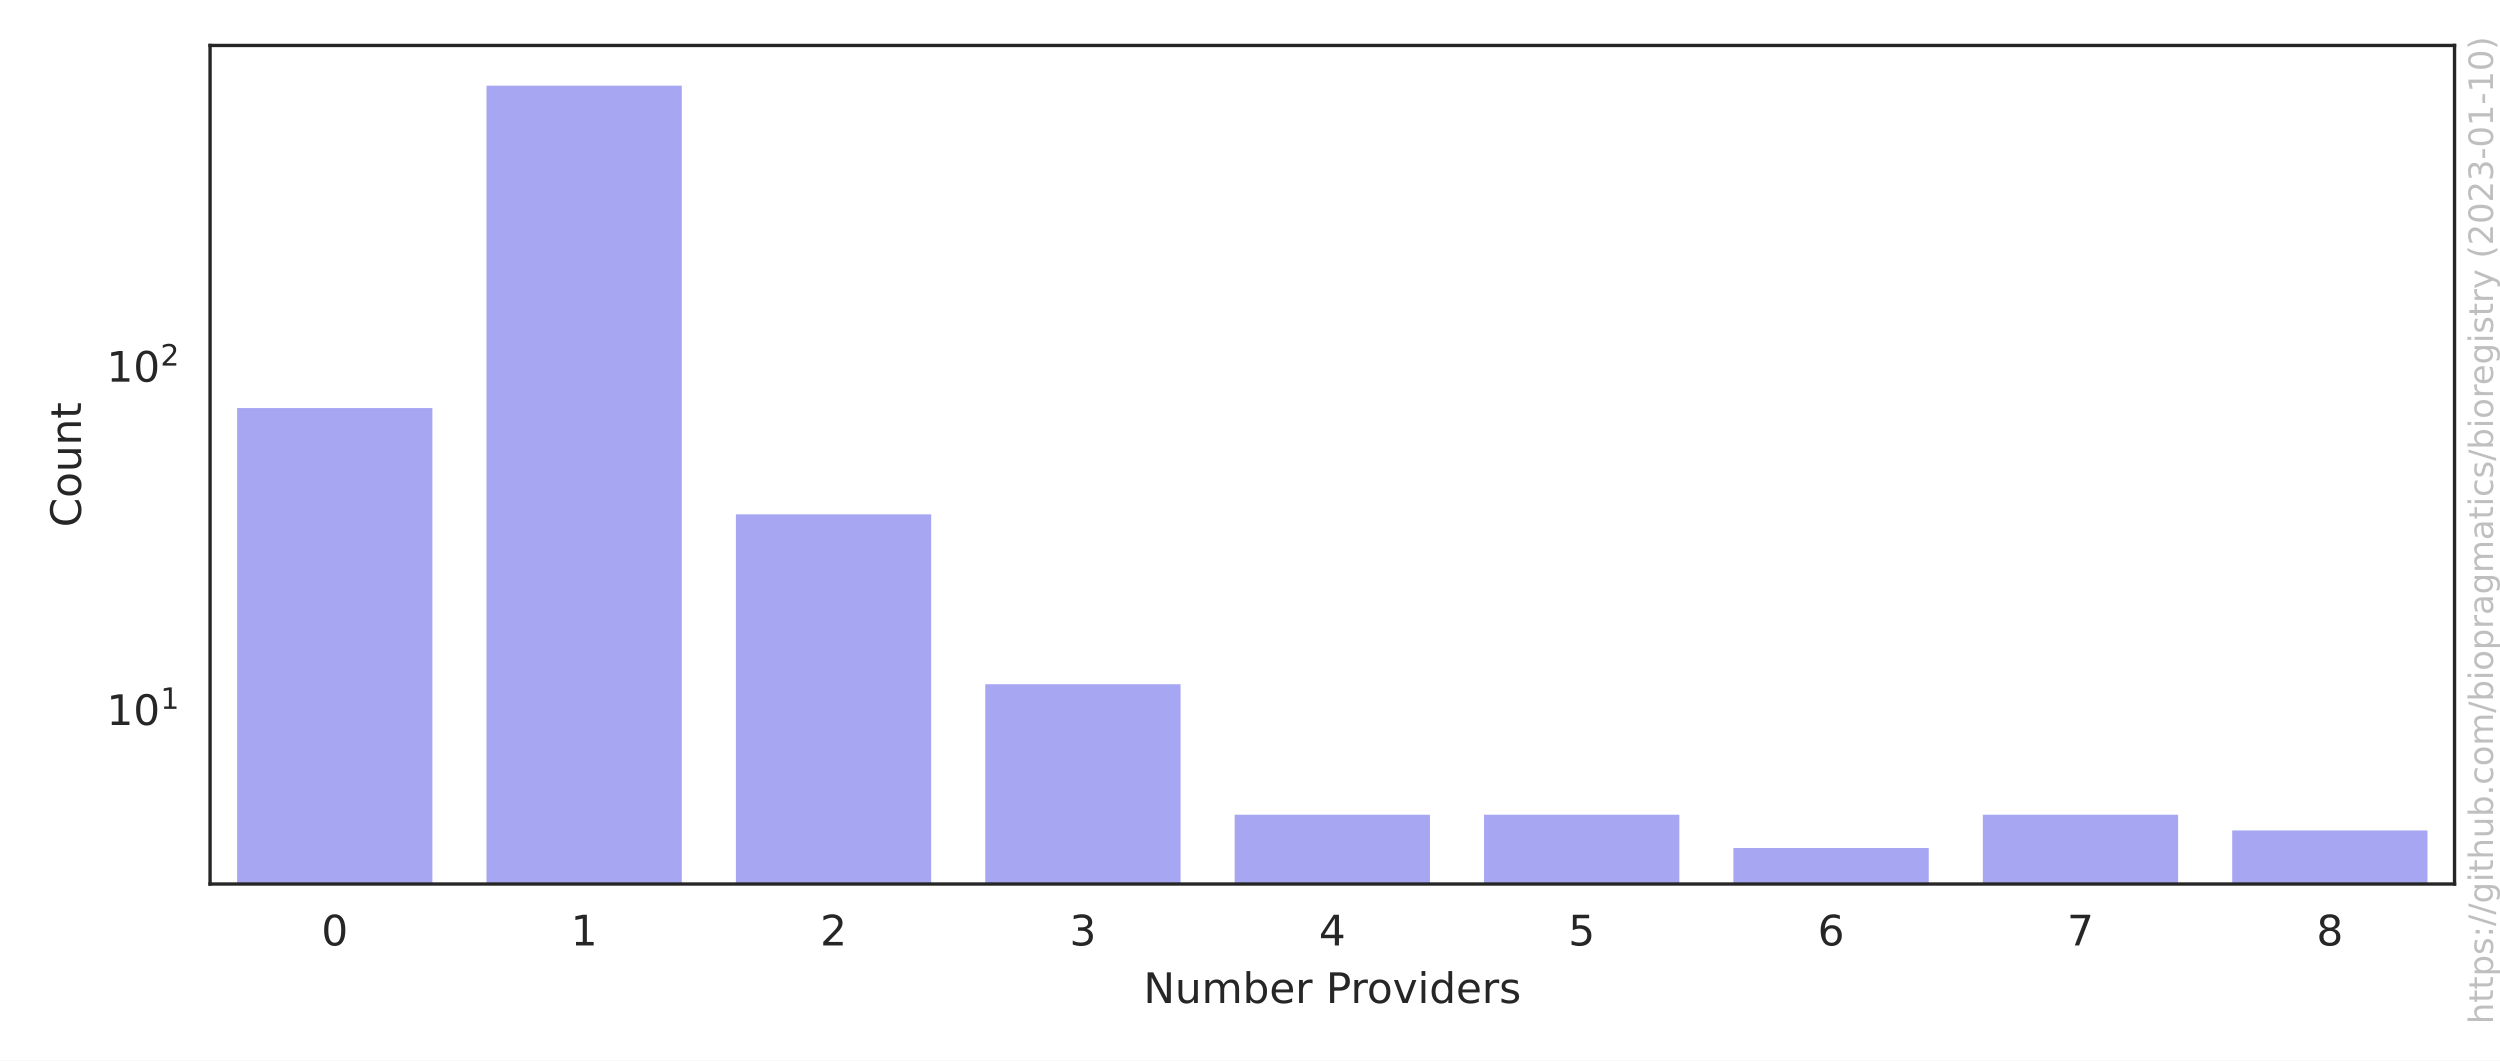
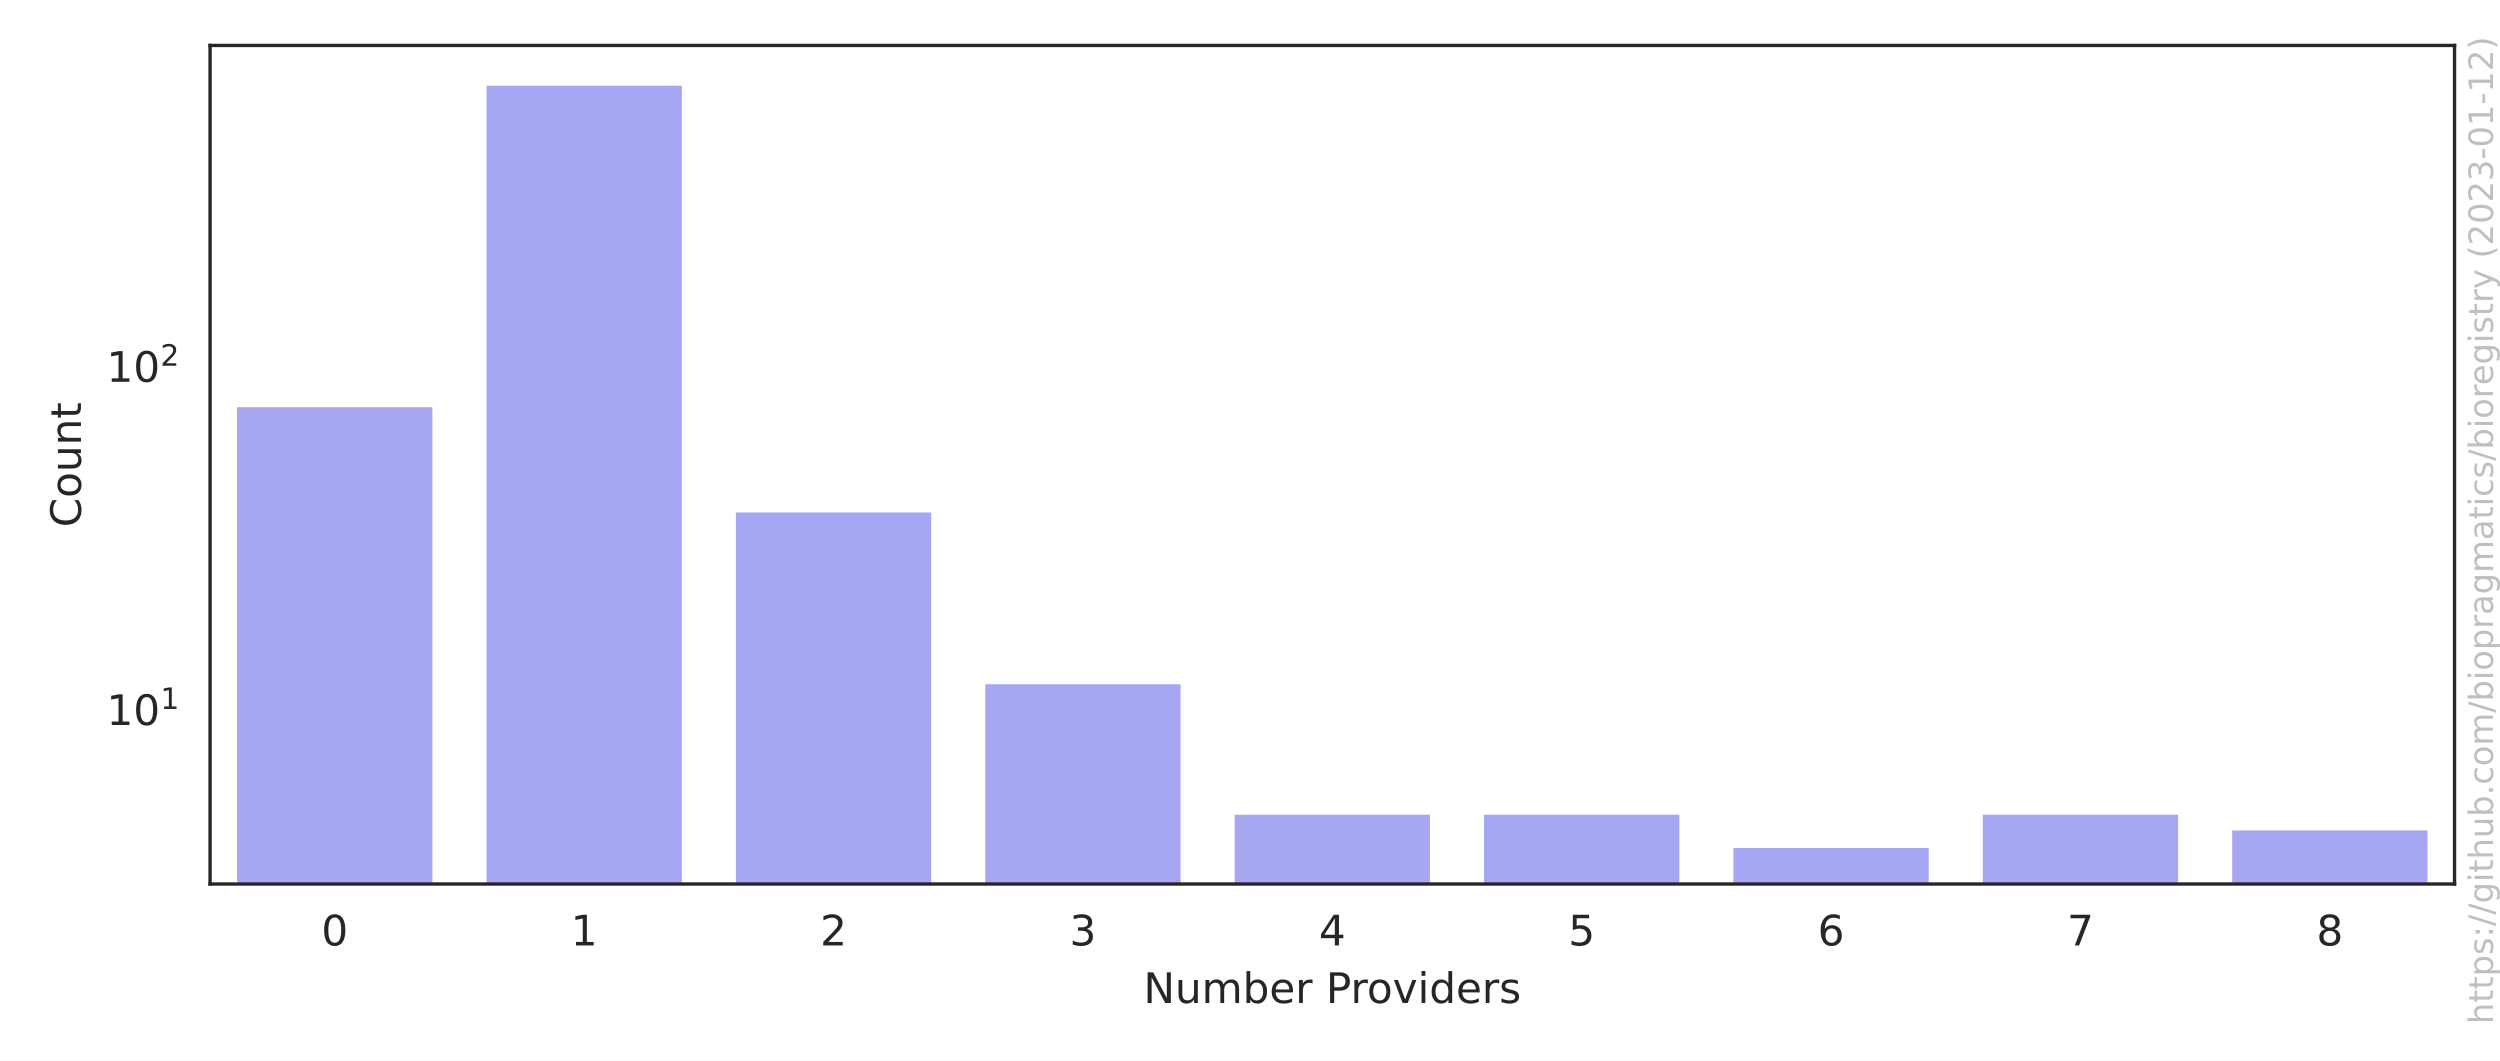
<svg xmlns="http://www.w3.org/2000/svg" xmlns:xlink="http://www.w3.org/1999/xlink" width="594pt" height="252pt" viewBox="0 0 594 252" version="1.1">
  <defs>
    <style type="text/css">*{stroke-linejoin: round; stroke-linecap: butt}</style>
  </defs>
  <g id="figure_1">
    <g id="patch_1">
      <path d="M 0 252  L 594 252  L 594 0  L 0 0  z " style="fill: #ffffff" />
    </g>
    <g id="axes_1">
      <g id="patch_2">
        <path d="M 49.913 210.04  L 583.2 210.04  L 583.2 10.8  L 49.913 10.8  z " style="fill: #ffffff" />
      </g>
      <g id="matplotlib.axis_1">
        <g id="xtick_1">
          <g id="text_1">
            <g style="fill: #262626" transform="translate(76.35851 224.6384) scale(0.1 -0.1)">
              <defs>
                <path id="DejaVuSans-30" d="M 2034 4250  Q 1547 4250 1301 3770  Q 1056 3291 1056 2328  Q 1056 1369 1301 889  Q 1547 409 2034 409  Q 2525 409 2770 889  Q 3016 1369 3016 2328  Q 3016 3291 2770 3770  Q 2525 4250 2034 4250  z M 2034 4750  Q 2819 4750 3233 4129  Q 3647 3509 3647 2328  Q 3647 1150 3233 529  Q 2819 -91 2034 -91  Q 1250 -91 836 529  Q 422 1150 422 2328  Q 422 3509 836 4129  Q 1250 4750 2034 4750  z " transform="scale(0.015625)" />
              </defs>
              <use xlink:href="#DejaVuSans-30" />
            </g>
          </g>
        </g>
        <g id="xtick_2">
          <g id="text_2">
            <g style="fill: #262626" transform="translate(135.6127 224.6384) scale(0.1 -0.1)">
              <defs>
                <path id="DejaVuSans-31" d="M 794 531  L 1825 531  L 1825 4091  L 703 3866  L 703 4441  L 1819 4666  L 2450 4666  L 2450 531  L 3481 531  L 3481 0  L 794 0  L 794 531  z " transform="scale(0.015625)" />
              </defs>
              <use xlink:href="#DejaVuSans-31" />
            </g>
          </g>
        </g>
        <g id="xtick_3">
          <g id="text_3">
            <g style="fill: #262626" transform="translate(194.8668 224.6384) scale(0.1 -0.1)">
              <defs>
                <path id="DejaVuSans-32" d="M 1228 531  L 3431 531  L 3431 0  L 469 0  L 469 531  Q 828 903 1448 1529  Q 2069 2156 2228 2338  Q 2531 2678 2651 2914  Q 2772 3150 2772 3378  Q 2772 3750 2511 3984  Q 2250 4219 1831 4219  Q 1534 4219 1204 4116  Q 875 4013 500 3803  L 500 4441  Q 881 4594 1212 4672  Q 1544 4750 1819 4750  Q 2544 4750 2975 4387  Q 3406 4025 3406 3419  Q 3406 3131 3298 2873  Q 3191 2616 2906 2266  Q 2828 2175 2409 1742  Q 1991 1309 1228 531  z " transform="scale(0.015625)" />
              </defs>
              <use xlink:href="#DejaVuSans-32" />
            </g>
          </g>
        </g>
        <g id="xtick_4">
          <g id="text_4">
            <g style="fill: #262626" transform="translate(254.1209 224.6384) scale(0.1 -0.1)">
              <defs>
                <path id="DejaVuSans-33" d="M 2597 2516  Q 3050 2419 3304 2112  Q 3559 1806 3559 1356  Q 3559 666 3084 287  Q 2609 -91 1734 -91  Q 1441 -91 1130 -33  Q 819 25 488 141  L 488 750  Q 750 597 1062 519  Q 1375 441 1716 441  Q 2309 441 2620 675  Q 2931 909 2931 1356  Q 2931 1769 2642 2001  Q 2353 2234 1838 2234  L 1294 2234  L 1294 2753  L 1863 2753  Q 2328 2753 2575 2939  Q 2822 3125 2822 3475  Q 2822 3834 2567 4026  Q 2313 4219 1838 4219  Q 1578 4219 1281 4162  Q 984 4106 628 3988  L 628 4550  Q 988 4650 1302 4700  Q 1616 4750 1894 4750  Q 2613 4750 3031 4423  Q 3450 4097 3450 3541  Q 3450 3153 3228 2886  Q 3006 2619 2597 2516  z " transform="scale(0.015625)" />
              </defs>
              <use xlink:href="#DejaVuSans-33" />
            </g>
          </g>
        </g>
        <g id="xtick_5">
          <g id="text_5">
            <g style="fill: #262626" transform="translate(313.3751 224.6384) scale(0.1 -0.1)">
              <defs>
                <path id="DejaVuSans-34" d="M 2419 4116  L 825 1625  L 2419 1625  L 2419 4116  z M 2253 4666  L 3047 4666  L 3047 1625  L 3713 1625  L 3713 1100  L 3047 1100  L 3047 0  L 2419 0  L 2419 1100  L 313 1100  L 313 1709  L 2253 4666  z " transform="scale(0.015625)" />
              </defs>
              <use xlink:href="#DejaVuSans-34" />
            </g>
          </g>
        </g>
        <g id="xtick_6">
          <g id="text_6">
            <g style="fill: #262626" transform="translate(372.6292 224.6384) scale(0.1 -0.1)">
              <defs>
                <path id="DejaVuSans-35" d="M 691 4666  L 3169 4666  L 3169 4134  L 1269 4134  L 1269 2991  Q 1406 3038 1543 3061  Q 1681 3084 1819 3084  Q 2600 3084 3056 2656  Q 3513 2228 3513 1497  Q 3513 744 3044 326  Q 2575 -91 1722 -91  Q 1428 -91 1123 -41  Q 819 9 494 109  L 494 744  Q 775 591 1075 516  Q 1375 441 1709 441  Q 2250 441 2565 725  Q 2881 1009 2881 1497  Q 2881 1984 2565 2268  Q 2250 2553 1709 2553  Q 1456 2553 1204 2497  Q 953 2441 691 2322  L 691 4666  z " transform="scale(0.015625)" />
              </defs>
              <use xlink:href="#DejaVuSans-35" />
            </g>
          </g>
        </g>
        <g id="xtick_7">
          <g id="text_7">
            <g style="fill: #262626" transform="translate(431.8834 224.6384) scale(0.1 -0.1)">
              <defs>
                <path id="DejaVuSans-36" d="M 2113 2584  Q 1688 2584 1439 2293  Q 1191 2003 1191 1497  Q 1191 994 1439 701  Q 1688 409 2113 409  Q 2538 409 2786 701  Q 3034 994 3034 1497  Q 3034 2003 2786 2293  Q 2538 2584 2113 2584  z M 3366 4563  L 3366 3988  Q 3128 4100 2886 4159  Q 2644 4219 2406 4219  Q 1781 4219 1451 3797  Q 1122 3375 1075 2522  Q 1259 2794 1537 2939  Q 1816 3084 2150 3084  Q 2853 3084 3261 2657  Q 3669 2231 3669 1497  Q 3669 778 3244 343  Q 2819 -91 2113 -91  Q 1303 -91 875 529  Q 447 1150 447 2328  Q 447 3434 972 4092  Q 1497 4750 2381 4750  Q 2619 4750 2861 4703  Q 3103 4656 3366 4563  z " transform="scale(0.015625)" />
              </defs>
              <use xlink:href="#DejaVuSans-36" />
            </g>
          </g>
        </g>
        <g id="xtick_8">
          <g id="text_8">
            <g style="fill: #262626" transform="translate(491.1375 224.6384) scale(0.1 -0.1)">
              <defs>
                <path id="DejaVuSans-37" d="M 525 4666  L 3525 4666  L 3525 4397  L 1831 0  L 1172 0  L 2766 4134  L 525 4134  L 525 4666  z " transform="scale(0.015625)" />
              </defs>
              <use xlink:href="#DejaVuSans-37" />
            </g>
          </g>
        </g>
        <g id="xtick_9">
          <g id="text_9">
            <g style="fill: #262626" transform="translate(550.3917 224.6384) scale(0.1 -0.1)">
              <defs>
                <path id="DejaVuSans-38" d="M 2034 2216  Q 1584 2216 1326 1975  Q 1069 1734 1069 1313  Q 1069 891 1326 650  Q 1584 409 2034 409  Q 2484 409 2743 651  Q 3003 894 3003 1313  Q 3003 1734 2745 1975  Q 2488 2216 2034 2216  z M 1403 2484  Q 997 2584 770 2862  Q 544 3141 544 3541  Q 544 4100 942 4425  Q 1341 4750 2034 4750  Q 2731 4750 3128 4425  Q 3525 4100 3525 3541  Q 3525 3141 3298 2862  Q 3072 2584 2669 2484  Q 3125 2378 3379 2068  Q 3634 1759 3634 1313  Q 3634 634 3220 271  Q 2806 -91 2034 -91  Q 1263 -91 848 271  Q 434 634 434 1313  Q 434 1759 690 2068  Q 947 2378 1403 2484  z M 1172 3481  Q 1172 3119 1398 2916  Q 1625 2713 2034 2713  Q 2441 2713 2670 2916  Q 2900 3119 2900 3481  Q 2900 3844 2670 4047  Q 2441 4250 2034 4250  Q 1625 4250 1398 4047  Q 1172 3844 1172 3481  z " transform="scale(0.015625)" />
              </defs>
              <use xlink:href="#DejaVuSans-38" />
            </g>
          </g>
        </g>
        <g id="text_10">
          <g style="fill: #262626" transform="translate(271.6923 238.3166) scale(0.1 -0.1)">
            <defs>
              <path id="DejaVuSans-4e" d="M 628 4666  L 1478 4666  L 3547 763  L 3547 4666  L 4159 4666  L 4159 0  L 3309 0  L 1241 3903  L 1241 0  L 628 0  L 628 4666  z " transform="scale(0.015625)" />
              <path id="DejaVuSans-75" d="M 544 1381  L 544 3500  L 1119 3500  L 1119 1403  Q 1119 906 1312 657  Q 1506 409 1894 409  Q 2359 409 2629 706  Q 2900 1003 2900 1516  L 2900 3500  L 3475 3500  L 3475 0  L 2900 0  L 2900 538  Q 2691 219 2414 64  Q 2138 -91 1772 -91  Q 1169 -91 856 284  Q 544 659 544 1381  z M 1991 3584  L 1991 3584  z " transform="scale(0.015625)" />
              <path id="DejaVuSans-6d" d="M 3328 2828  Q 3544 3216 3844 3400  Q 4144 3584 4550 3584  Q 5097 3584 5394 3201  Q 5691 2819 5691 2113  L 5691 0  L 5113 0  L 5113 2094  Q 5113 2597 4934 2840  Q 4756 3084 4391 3084  Q 3944 3084 3684 2787  Q 3425 2491 3425 1978  L 3425 0  L 2847 0  L 2847 2094  Q 2847 2600 2669 2842  Q 2491 3084 2119 3084  Q 1678 3084 1418 2786  Q 1159 2488 1159 1978  L 1159 0  L 581 0  L 581 3500  L 1159 3500  L 1159 2956  Q 1356 3278 1631 3431  Q 1906 3584 2284 3584  Q 2666 3584 2933 3390  Q 3200 3197 3328 2828  z " transform="scale(0.015625)" />
              <path id="DejaVuSans-62" d="M 3116 1747  Q 3116 2381 2855 2742  Q 2594 3103 2138 3103  Q 1681 3103 1420 2742  Q 1159 2381 1159 1747  Q 1159 1113 1420 752  Q 1681 391 2138 391  Q 2594 391 2855 752  Q 3116 1113 3116 1747  z M 1159 2969  Q 1341 3281 1617 3432  Q 1894 3584 2278 3584  Q 2916 3584 3314 3078  Q 3713 2572 3713 1747  Q 3713 922 3314 415  Q 2916 -91 2278 -91  Q 1894 -91 1617 61  Q 1341 213 1159 525  L 1159 0  L 581 0  L 581 4863  L 1159 4863  L 1159 2969  z " transform="scale(0.015625)" />
              <path id="DejaVuSans-65" d="M 3597 1894  L 3597 1613  L 953 1613  Q 991 1019 1311 708  Q 1631 397 2203 397  Q 2534 397 2845 478  Q 3156 559 3463 722  L 3463 178  Q 3153 47 2828 -22  Q 2503 -91 2169 -91  Q 1331 -91 842 396  Q 353 884 353 1716  Q 353 2575 817 3079  Q 1281 3584 2069 3584  Q 2775 3584 3186 3129  Q 3597 2675 3597 1894  z M 3022 2063  Q 3016 2534 2758 2815  Q 2500 3097 2075 3097  Q 1594 3097 1305 2825  Q 1016 2553 972 2059  L 3022 2063  z " transform="scale(0.015625)" />
              <path id="DejaVuSans-72" d="M 2631 2963  Q 2534 3019 2420 3045  Q 2306 3072 2169 3072  Q 1681 3072 1420 2755  Q 1159 2438 1159 1844  L 1159 0  L 581 0  L 581 3500  L 1159 3500  L 1159 2956  Q 1341 3275 1631 3429  Q 1922 3584 2338 3584  Q 2397 3584 2469 3576  Q 2541 3569 2628 3553  L 2631 2963  z " transform="scale(0.015625)" />
              <path id="DejaVuSans-20" transform="scale(0.015625)" />
              <path id="DejaVuSans-50" d="M 1259 4147  L 1259 2394  L 2053 2394  Q 2494 2394 2734 2622  Q 2975 2850 2975 3272  Q 2975 3691 2734 3919  Q 2494 4147 2053 4147  L 1259 4147  z M 628 4666  L 2053 4666  Q 2838 4666 3239 4311  Q 3641 3956 3641 3272  Q 3641 2581 3239 2228  Q 2838 1875 2053 1875  L 1259 1875  L 1259 0  L 628 0  L 628 4666  z " transform="scale(0.015625)" />
              <path id="DejaVuSans-6f" d="M 1959 3097  Q 1497 3097 1228 2736  Q 959 2375 959 1747  Q 959 1119 1226 758  Q 1494 397 1959 397  Q 2419 397 2687 759  Q 2956 1122 2956 1747  Q 2956 2369 2687 2733  Q 2419 3097 1959 3097  z M 1959 3584  Q 2709 3584 3137 3096  Q 3566 2609 3566 1747  Q 3566 888 3137 398  Q 2709 -91 1959 -91  Q 1206 -91 779 398  Q 353 888 353 1747  Q 353 2609 779 3096  Q 1206 3584 1959 3584  z " transform="scale(0.015625)" />
              <path id="DejaVuSans-76" d="M 191 3500  L 800 3500  L 1894 563  L 2988 3500  L 3597 3500  L 2284 0  L 1503 0  L 191 3500  z " transform="scale(0.015625)" />
              <path id="DejaVuSans-69" d="M 603 3500  L 1178 3500  L 1178 0  L 603 0  L 603 3500  z M 603 4863  L 1178 4863  L 1178 4134  L 603 4134  L 603 4863  z " transform="scale(0.015625)" />
              <path id="DejaVuSans-64" d="M 2906 2969  L 2906 4863  L 3481 4863  L 3481 0  L 2906 0  L 2906 525  Q 2725 213 2448 61  Q 2172 -91 1784 -91  Q 1150 -91 751 415  Q 353 922 353 1747  Q 353 2572 751 3078  Q 1150 3584 1784 3584  Q 2172 3584 2448 3432  Q 2725 3281 2906 2969  z M 947 1747  Q 947 1113 1208 752  Q 1469 391 1925 391  Q 2381 391 2643 752  Q 2906 1113 2906 1747  Q 2906 2381 2643 2742  Q 2381 3103 1925 3103  Q 1469 3103 1208 2742  Q 947 2381 947 1747  z " transform="scale(0.015625)" />
              <path id="DejaVuSans-73" d="M 2834 3397  L 2834 2853  Q 2591 2978 2328 3040  Q 2066 3103 1784 3103  Q 1356 3103 1142 2972  Q 928 2841 928 2578  Q 928 2378 1081 2264  Q 1234 2150 1697 2047  L 1894 2003  Q 2506 1872 2764 1633  Q 3022 1394 3022 966  Q 3022 478 2636 193  Q 2250 -91 1575 -91  Q 1294 -91 989 -36  Q 684 19 347 128  L 347 722  Q 666 556 975 473  Q 1284 391 1588 391  Q 1994 391 2212 530  Q 2431 669 2431 922  Q 2431 1156 2273 1281  Q 2116 1406 1581 1522  L 1381 1569  Q 847 1681 609 1914  Q 372 2147 372 2553  Q 372 3047 722 3315  Q 1072 3584 1716 3584  Q 2034 3584 2315 3537  Q 2597 3491 2834 3397  z " transform="scale(0.015625)" />
            </defs>
            <use xlink:href="#DejaVuSans-4e" />
            <use xlink:href="#DejaVuSans-75" x="74.805" />
            <use xlink:href="#DejaVuSans-6d" x="138.184" />
            <use xlink:href="#DejaVuSans-62" x="235.596" />
            <use xlink:href="#DejaVuSans-65" x="299.072" />
            <use xlink:href="#DejaVuSans-72" x="360.596" />
            <use xlink:href="#DejaVuSans-20" x="401.709" />
            <use xlink:href="#DejaVuSans-50" x="433.496" />
            <use xlink:href="#DejaVuSans-72" x="492.049" />
            <use xlink:href="#DejaVuSans-6f" x="530.912" />
            <use xlink:href="#DejaVuSans-76" x="592.094" />
            <use xlink:href="#DejaVuSans-69" x="651.273" />
            <use xlink:href="#DejaVuSans-64" x="679.057" />
            <use xlink:href="#DejaVuSans-65" x="742.533" />
            <use xlink:href="#DejaVuSans-72" x="804.057" />
            <use xlink:href="#DejaVuSans-73" x="845.17" />
          </g>
        </g>
      </g>
      <g id="matplotlib.axis_2">
        <g id="ytick_1">
          <g id="text_11">
-             <g style="fill: #262626" transform="translate(25.31268 172.3265) scale(0.1 -0.1)">
+             <g style="fill: #262626" transform="translate(25.31268 172.3361) scale(0.1 -0.1)">
              <use xlink:href="#DejaVuSans-31" transform="translate(0 0.684375)" />
              <use xlink:href="#DejaVuSans-30" transform="translate(63.62305 0.684375)" />
              <use xlink:href="#DejaVuSans-31" transform="translate(128.2031 38.96563) scale(0.7)" />
            </g>
          </g>
        </g>
        <g id="ytick_2">
          <g id="text_12">
-             <g style="fill: #262626" transform="translate(25.31268 90.76564) scale(0.1 -0.1)">
+             <g style="fill: #262626" transform="translate(25.31268 90.79913) scale(0.1 -0.1)">
              <use xlink:href="#DejaVuSans-31" transform="translate(0 0.765625)" />
              <use xlink:href="#DejaVuSans-30" transform="translate(63.62305 0.765625)" />
              <use xlink:href="#DejaVuSans-32" transform="translate(128.2031 39.04688) scale(0.7)" />
            </g>
          </g>
        </g>
        <g id="ytick_3" />
        <g id="ytick_4" />
        <g id="ytick_5" />
        <g id="ytick_6" />
        <g id="ytick_7" />
        <g id="ytick_8" />
        <g id="ytick_9" />
        <g id="ytick_10" />
        <g id="ytick_11" />
        <g id="ytick_12" />
        <g id="ytick_13" />
        <g id="ytick_14" />
        <g id="ytick_15" />
        <g id="ytick_16" />
        <g id="ytick_17" />
        <g id="ytick_18" />
        <g id="ytick_19" />
        <g id="ytick_20" />
        <g id="ytick_21" />
        <g id="ytick_22" />
        <g id="ytick_23" />
        <g id="text_13">
          <g style="fill: #262626" transform="translate(19.233 125.2684) rotate(-90) scale(0.1 -0.1)">
            <defs>
              <path id="DejaVuSans-43" d="M 4122 4306  L 4122 3641  Q 3803 3938 3442 4084  Q 3081 4231 2675 4231  Q 1875 4231 1450 3742  Q 1025 3253 1025 2328  Q 1025 1406 1450 917  Q 1875 428 2675 428  Q 3081 428 3442 575  Q 3803 722 4122 1019  L 4122 359  Q 3791 134 3420 21  Q 3050 -91 2638 -91  Q 1578 -91 968 557  Q 359 1206 359 2328  Q 359 3453 968 4101  Q 1578 4750 2638 4750  Q 3056 4750 3426 4639  Q 3797 4528 4122 4306  z " transform="scale(0.015625)" />
              <path id="DejaVuSans-6e" d="M 3513 2113  L 3513 0  L 2938 0  L 2938 2094  Q 2938 2591 2744 2837  Q 2550 3084 2163 3084  Q 1697 3084 1428 2787  Q 1159 2491 1159 1978  L 1159 0  L 581 0  L 581 3500  L 1159 3500  L 1159 2956  Q 1366 3272 1645 3428  Q 1925 3584 2291 3584  Q 2894 3584 3203 3211  Q 3513 2838 3513 2113  z " transform="scale(0.015625)" />
              <path id="DejaVuSans-74" d="M 1172 4494  L 1172 3500  L 2356 3500  L 2356 3053  L 1172 3053  L 1172 1153  Q 1172 725 1289 603  Q 1406 481 1766 481  L 2356 481  L 2356 0  L 1766 0  Q 1100 0 847 248  Q 594 497 594 1153  L 594 3053  L 172 3053  L 172 3500  L 594 3500  L 594 4494  L 1172 4494  z " transform="scale(0.015625)" />
            </defs>
            <use xlink:href="#DejaVuSans-43" />
            <use xlink:href="#DejaVuSans-6f" x="69.824" />
            <use xlink:href="#DejaVuSans-75" x="131.006" />
            <use xlink:href="#DejaVuSans-6e" x="194.385" />
            <use xlink:href="#DejaVuSans-74" x="257.764" />
          </g>
        </g>
      </g>
      <g id="patch_3">
-         <path d="M 55.838 81810.967  L 103.241 81810.967  L 103.241 96.455  L 55.838 96.455  z " clip-path="url(#p84426c0476)" style="fill: #2020df; opacity: 0.4; stroke: #ffffff; stroke-linejoin: miter" />
+         <path d="M 55.838 81786.993  L 103.241 81786.993  L 103.241 96.255  L 55.838 96.255  z " clip-path="url(#p84426c0476)" style="fill: #2020df; opacity: 0.4; stroke: #ffffff; stroke-linejoin: miter" />
      </g>
      <g id="patch_4">
-         <path d="M 115.092 81810.967  L 162.496 81810.967  L 162.496 19.856  L 115.092 19.856  z " clip-path="url(#p84426c0476)" style="fill: #2020df; opacity: 0.4; stroke: #ffffff; stroke-linejoin: miter" />
+         <path d="M 115.092 81786.993  L 162.496 81786.993  L 162.496 19.856  L 115.092 19.856  z " clip-path="url(#p84426c0476)" style="fill: #2020df; opacity: 0.4; stroke: #ffffff; stroke-linejoin: miter" />
      </g>
      <g id="patch_5">
-         <path d="M 174.346 81810.967  L 221.75 81810.967  L 221.75 121.709  L 174.346 121.709  z " clip-path="url(#p84426c0476)" style="fill: #2020df; opacity: 0.4; stroke: #ffffff; stroke-linejoin: miter" />
+         <path d="M 174.346 81786.993  L 221.75 81786.993  L 221.75 121.263  L 174.346 121.263  z " clip-path="url(#p84426c0476)" style="fill: #2020df; opacity: 0.4; stroke: #ffffff; stroke-linejoin: miter" />
      </g>
      <g id="patch_6">
-         <path d="M 233.601 81810.967  L 281.004 81810.967  L 281.004 162.069  L 233.601 162.069  z " clip-path="url(#p84426c0476)" style="fill: #2020df; opacity: 0.4; stroke: #ffffff; stroke-linejoin: miter" />
+         <path d="M 233.601 81786.993  L 281.004 81786.993  L 281.004 162.081  L 233.601 162.081  z " clip-path="url(#p84426c0476)" style="fill: #2020df; opacity: 0.4; stroke: #ffffff; stroke-linejoin: miter" />
      </g>
      <g id="patch_7">
-         <path d="M 292.855 81810.967  L 340.258 81810.967  L 340.258 193.08  L 292.855 193.08  z " clip-path="url(#p84426c0476)" style="fill: #2020df; opacity: 0.4; stroke: #ffffff; stroke-linejoin: miter" />
+         <path d="M 292.855 81786.993  L 340.258 81786.993  L 340.258 193.082  L 292.855 193.082  z " clip-path="url(#p84426c0476)" style="fill: #2020df; opacity: 0.4; stroke: #ffffff; stroke-linejoin: miter" />
      </g>
      <g id="patch_8">
-         <path d="M 352.109 81810.967  L 399.512 81810.967  L 399.512 193.08  L 352.109 193.08  z " clip-path="url(#p84426c0476)" style="fill: #2020df; opacity: 0.4; stroke: #ffffff; stroke-linejoin: miter" />
+         <path d="M 352.109 81786.993  L 399.512 81786.993  L 399.512 193.082  L 352.109 193.082  z " clip-path="url(#p84426c0476)" style="fill: #2020df; opacity: 0.4; stroke: #ffffff; stroke-linejoin: miter" />
      </g>
      <g id="patch_9">
-         <path d="M 411.363 81810.967  L 458.766 81810.967  L 458.766 200.984  L 411.363 200.984  z " clip-path="url(#p84426c0476)" style="fill: #2020df; opacity: 0.4; stroke: #ffffff; stroke-linejoin: miter" />
+         <path d="M 411.363 81786.993  L 458.766 81786.993  L 458.766 200.984  L 411.363 200.984  z " clip-path="url(#p84426c0476)" style="fill: #2020df; opacity: 0.4; stroke: #ffffff; stroke-linejoin: miter" />
      </g>
      <g id="patch_10">
-         <path d="M 470.617 81810.967  L 518.02 81810.967  L 518.02 193.08  L 470.617 193.08  z " clip-path="url(#p84426c0476)" style="fill: #2020df; opacity: 0.4; stroke: #ffffff; stroke-linejoin: miter" />
+         <path d="M 470.617 81786.993  L 518.02 81786.993  L 518.02 193.082  L 470.617 193.082  z " clip-path="url(#p84426c0476)" style="fill: #2020df; opacity: 0.4; stroke: #ffffff; stroke-linejoin: miter" />
      </g>
      <g id="patch_11">
-         <path d="M 529.871 81810.967  L 577.275 81810.967  L 577.275 196.812  L 529.871 196.812  z " clip-path="url(#p84426c0476)" style="fill: #2020df; opacity: 0.4; stroke: #ffffff; stroke-linejoin: miter" />
+         <path d="M 529.871 81786.993  L 577.275 81786.993  L 577.275 196.813  L 529.871 196.813  z " clip-path="url(#p84426c0476)" style="fill: #2020df; opacity: 0.4; stroke: #ffffff; stroke-linejoin: miter" />
      </g>
      <g id="patch_12">
        <path d="M 49.913 210.04  L 49.913 10.8  " style="fill: none; stroke: #262626; stroke-width: 0.8; stroke-linejoin: miter; stroke-linecap: square" />
      </g>
      <g id="patch_13">
        <path d="M 583.2 210.04  L 583.2 10.8  " style="fill: none; stroke: #262626; stroke-width: 0.8; stroke-linejoin: miter; stroke-linecap: square" />
      </g>
      <g id="patch_14">
        <path d="M 49.913 210.04  L 583.2 210.04  " style="fill: none; stroke: #262626; stroke-width: 0.8; stroke-linejoin: miter; stroke-linecap: square" />
      </g>
      <g id="patch_15">
        <path d="M 49.913 10.8  L 583.2 10.8  " style="fill: none; stroke: #262626; stroke-width: 0.8; stroke-linejoin: miter; stroke-linecap: square" />
      </g>
    </g>
    <g id="text_14">
      <g style="fill: #808080; opacity: 0.5" transform="translate(592.3362 243.3237) rotate(-90) scale(0.08 -0.08)">
        <defs>
          <path id="DejaVuSans-68" d="M 3513 2113  L 3513 0  L 2938 0  L 2938 2094  Q 2938 2591 2744 2837  Q 2550 3084 2163 3084  Q 1697 3084 1428 2787  Q 1159 2491 1159 1978  L 1159 0  L 581 0  L 581 4863  L 1159 4863  L 1159 2956  Q 1366 3272 1645 3428  Q 1925 3584 2291 3584  Q 2894 3584 3203 3211  Q 3513 2838 3513 2113  z " transform="scale(0.015625)" />
          <path id="DejaVuSans-70" d="M 1159 525  L 1159 -1331  L 581 -1331  L 581 3500  L 1159 3500  L 1159 2969  Q 1341 3281 1617 3432  Q 1894 3584 2278 3584  Q 2916 3584 3314 3078  Q 3713 2572 3713 1747  Q 3713 922 3314 415  Q 2916 -91 2278 -91  Q 1894 -91 1617 61  Q 1341 213 1159 525  z M 3116 1747  Q 3116 2381 2855 2742  Q 2594 3103 2138 3103  Q 1681 3103 1420 2742  Q 1159 2381 1159 1747  Q 1159 1113 1420 752  Q 1681 391 2138 391  Q 2594 391 2855 752  Q 3116 1113 3116 1747  z " transform="scale(0.015625)" />
          <path id="DejaVuSans-3a" d="M 750 794  L 1409 794  L 1409 0  L 750 0  L 750 794  z M 750 3309  L 1409 3309  L 1409 2516  L 750 2516  L 750 3309  z " transform="scale(0.015625)" />
          <path id="DejaVuSans-2f" d="M 1625 4666  L 2156 4666  L 531 -594  L 0 -594  L 1625 4666  z " transform="scale(0.015625)" />
          <path id="DejaVuSans-67" d="M 2906 1791  Q 2906 2416 2648 2759  Q 2391 3103 1925 3103  Q 1463 3103 1205 2759  Q 947 2416 947 1791  Q 947 1169 1205 825  Q 1463 481 1925 481  Q 2391 481 2648 825  Q 2906 1169 2906 1791  z M 3481 434  Q 3481 -459 3084 -895  Q 2688 -1331 1869 -1331  Q 1566 -1331 1297 -1286  Q 1028 -1241 775 -1147  L 775 -588  Q 1028 -725 1275 -790  Q 1522 -856 1778 -856  Q 2344 -856 2625 -561  Q 2906 -266 2906 331  L 2906 616  Q 2728 306 2450 153  Q 2172 0 1784 0  Q 1141 0 747 490  Q 353 981 353 1791  Q 353 2603 747 3093  Q 1141 3584 1784 3584  Q 2172 3584 2450 3431  Q 2728 3278 2906 2969  L 2906 3500  L 3481 3500  L 3481 434  z " transform="scale(0.015625)" />
          <path id="DejaVuSans-2e" d="M 684 794  L 1344 794  L 1344 0  L 684 0  L 684 794  z " transform="scale(0.015625)" />
          <path id="DejaVuSans-63" d="M 3122 3366  L 3122 2828  Q 2878 2963 2633 3030  Q 2388 3097 2138 3097  Q 1578 3097 1268 2742  Q 959 2388 959 1747  Q 959 1106 1268 751  Q 1578 397 2138 397  Q 2388 397 2633 464  Q 2878 531 3122 666  L 3122 134  Q 2881 22 2623 -34  Q 2366 -91 2075 -91  Q 1284 -91 818 406  Q 353 903 353 1747  Q 353 2603 823 3093  Q 1294 3584 2113 3584  Q 2378 3584 2631 3529  Q 2884 3475 3122 3366  z " transform="scale(0.015625)" />
          <path id="DejaVuSans-61" d="M 2194 1759  Q 1497 1759 1228 1600  Q 959 1441 959 1056  Q 959 750 1161 570  Q 1363 391 1709 391  Q 2188 391 2477 730  Q 2766 1069 2766 1631  L 2766 1759  L 2194 1759  z M 3341 1997  L 3341 0  L 2766 0  L 2766 531  Q 2569 213 2275 61  Q 1981 -91 1556 -91  Q 1019 -91 701 211  Q 384 513 384 1019  Q 384 1609 779 1909  Q 1175 2209 1959 2209  L 2766 2209  L 2766 2266  Q 2766 2663 2505 2880  Q 2244 3097 1772 3097  Q 1472 3097 1187 3025  Q 903 2953 641 2809  L 641 3341  Q 956 3463 1253 3523  Q 1550 3584 1831 3584  Q 2591 3584 2966 3190  Q 3341 2797 3341 1997  z " transform="scale(0.015625)" />
          <path id="DejaVuSans-79" d="M 2059 -325  Q 1816 -950 1584 -1140  Q 1353 -1331 966 -1331  L 506 -1331  L 506 -850  L 844 -850  Q 1081 -850 1212 -737  Q 1344 -625 1503 -206  L 1606 56  L 191 3500  L 800 3500  L 1894 763  L 2988 3500  L 3597 3500  L 2059 -325  z " transform="scale(0.015625)" />
          <path id="DejaVuSans-28" d="M 1984 4856  Q 1566 4138 1362 3434  Q 1159 2731 1159 2009  Q 1159 1288 1364 580  Q 1569 -128 1984 -844  L 1484 -844  Q 1016 -109 783 600  Q 550 1309 550 2009  Q 550 2706 781 3412  Q 1013 4119 1484 4856  L 1984 4856  z " transform="scale(0.015625)" />
          <path id="DejaVuSans-2d" d="M 313 2009  L 1997 2009  L 1997 1497  L 313 1497  L 313 2009  z " transform="scale(0.015625)" />
          <path id="DejaVuSans-29" d="M 513 4856  L 1013 4856  Q 1481 4119 1714 3412  Q 1947 2706 1947 2009  Q 1947 1309 1714 600  Q 1481 -109 1013 -844  L 513 -844  Q 928 -128 1133 580  Q 1338 1288 1338 2009  Q 1338 2731 1133 3434  Q 928 4138 513 4856  z " transform="scale(0.015625)" />
        </defs>
        <use xlink:href="#DejaVuSans-68" />
        <use xlink:href="#DejaVuSans-74" x="63.379" />
        <use xlink:href="#DejaVuSans-74" x="102.588" />
        <use xlink:href="#DejaVuSans-70" x="141.797" />
        <use xlink:href="#DejaVuSans-73" x="205.273" />
        <use xlink:href="#DejaVuSans-3a" x="257.373" />
        <use xlink:href="#DejaVuSans-2f" x="291.064" />
        <use xlink:href="#DejaVuSans-2f" x="324.756" />
        <use xlink:href="#DejaVuSans-67" x="358.447" />
        <use xlink:href="#DejaVuSans-69" x="421.924" />
        <use xlink:href="#DejaVuSans-74" x="449.707" />
        <use xlink:href="#DejaVuSans-68" x="488.916" />
        <use xlink:href="#DejaVuSans-75" x="552.295" />
        <use xlink:href="#DejaVuSans-62" x="615.674" />
        <use xlink:href="#DejaVuSans-2e" x="679.15" />
        <use xlink:href="#DejaVuSans-63" x="710.938" />
        <use xlink:href="#DejaVuSans-6f" x="765.918" />
        <use xlink:href="#DejaVuSans-6d" x="827.1" />
        <use xlink:href="#DejaVuSans-2f" x="924.512" />
        <use xlink:href="#DejaVuSans-62" x="958.203" />
        <use xlink:href="#DejaVuSans-69" x="1021.68" />
        <use xlink:href="#DejaVuSans-6f" x="1049.463" />
        <use xlink:href="#DejaVuSans-70" x="1110.645" />
        <use xlink:href="#DejaVuSans-72" x="1174.121" />
        <use xlink:href="#DejaVuSans-61" x="1215.234" />
        <use xlink:href="#DejaVuSans-67" x="1276.514" />
        <use xlink:href="#DejaVuSans-6d" x="1339.99" />
        <use xlink:href="#DejaVuSans-61" x="1437.402" />
        <use xlink:href="#DejaVuSans-74" x="1498.682" />
        <use xlink:href="#DejaVuSans-69" x="1537.891" />
        <use xlink:href="#DejaVuSans-63" x="1565.674" />
        <use xlink:href="#DejaVuSans-73" x="1620.654" />
        <use xlink:href="#DejaVuSans-2f" x="1672.754" />
        <use xlink:href="#DejaVuSans-62" x="1706.445" />
        <use xlink:href="#DejaVuSans-69" x="1769.922" />
        <use xlink:href="#DejaVuSans-6f" x="1797.705" />
        <use xlink:href="#DejaVuSans-72" x="1858.887" />
        <use xlink:href="#DejaVuSans-65" x="1897.75" />
        <use xlink:href="#DejaVuSans-67" x="1959.273" />
        <use xlink:href="#DejaVuSans-69" x="2022.75" />
        <use xlink:href="#DejaVuSans-73" x="2050.533" />
        <use xlink:href="#DejaVuSans-74" x="2102.633" />
        <use xlink:href="#DejaVuSans-72" x="2141.842" />
        <use xlink:href="#DejaVuSans-79" x="2182.955" />
        <use xlink:href="#DejaVuSans-20" x="2242.135" />
        <use xlink:href="#DejaVuSans-28" x="2273.922" />
        <use xlink:href="#DejaVuSans-32" x="2312.936" />
        <use xlink:href="#DejaVuSans-30" x="2376.559" />
        <use xlink:href="#DejaVuSans-32" x="2440.182" />
        <use xlink:href="#DejaVuSans-33" x="2503.805" />
        <use xlink:href="#DejaVuSans-2d" x="2567.428" />
        <use xlink:href="#DejaVuSans-30" x="2603.512" />
        <use xlink:href="#DejaVuSans-31" x="2667.135" />
        <use xlink:href="#DejaVuSans-2d" x="2730.758" />
        <use xlink:href="#DejaVuSans-31" x="2766.842" />
-         <use xlink:href="#DejaVuSans-30" x="2830.465" />
+         <use xlink:href="#DejaVuSans-32" x="2830.465" />
        <use xlink:href="#DejaVuSans-29" x="2894.088" />
      </g>
    </g>
  </g>
  <defs>
    <clipPath id="p84426c0476">
      <rect x="49.913" y="10.8" width="533.287" height="199.24" />
    </clipPath>
  </defs>
</svg>
